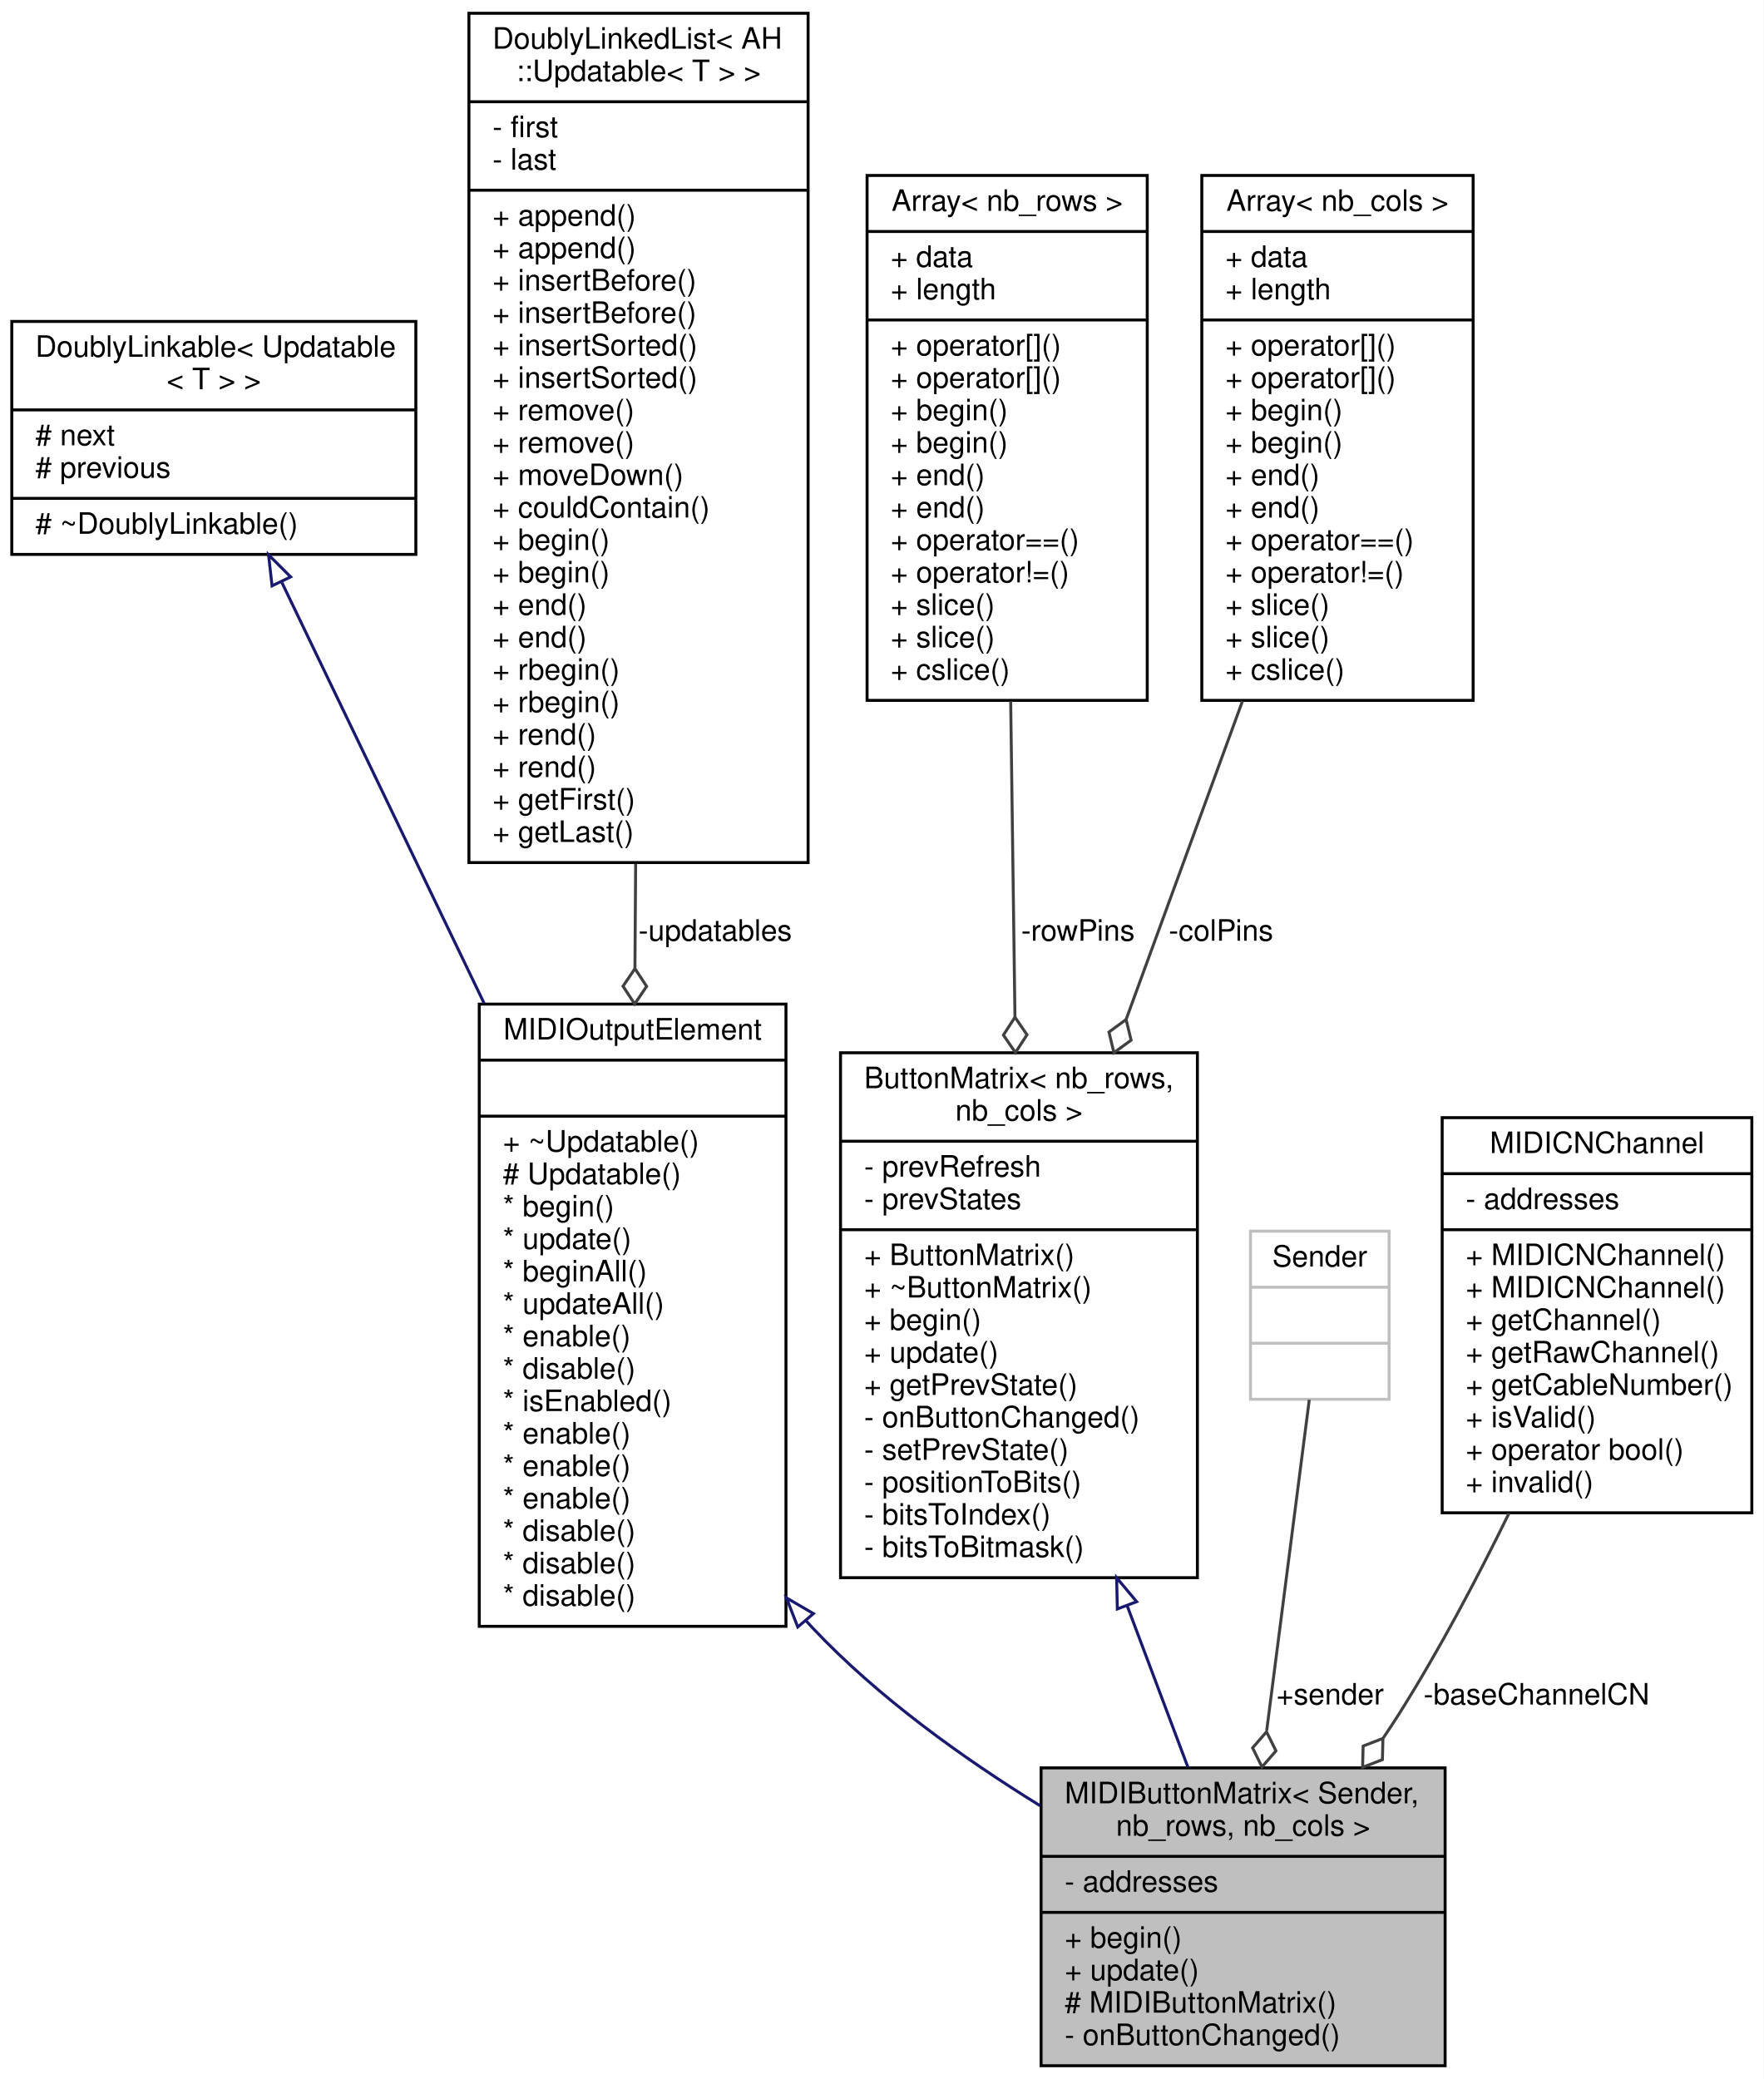
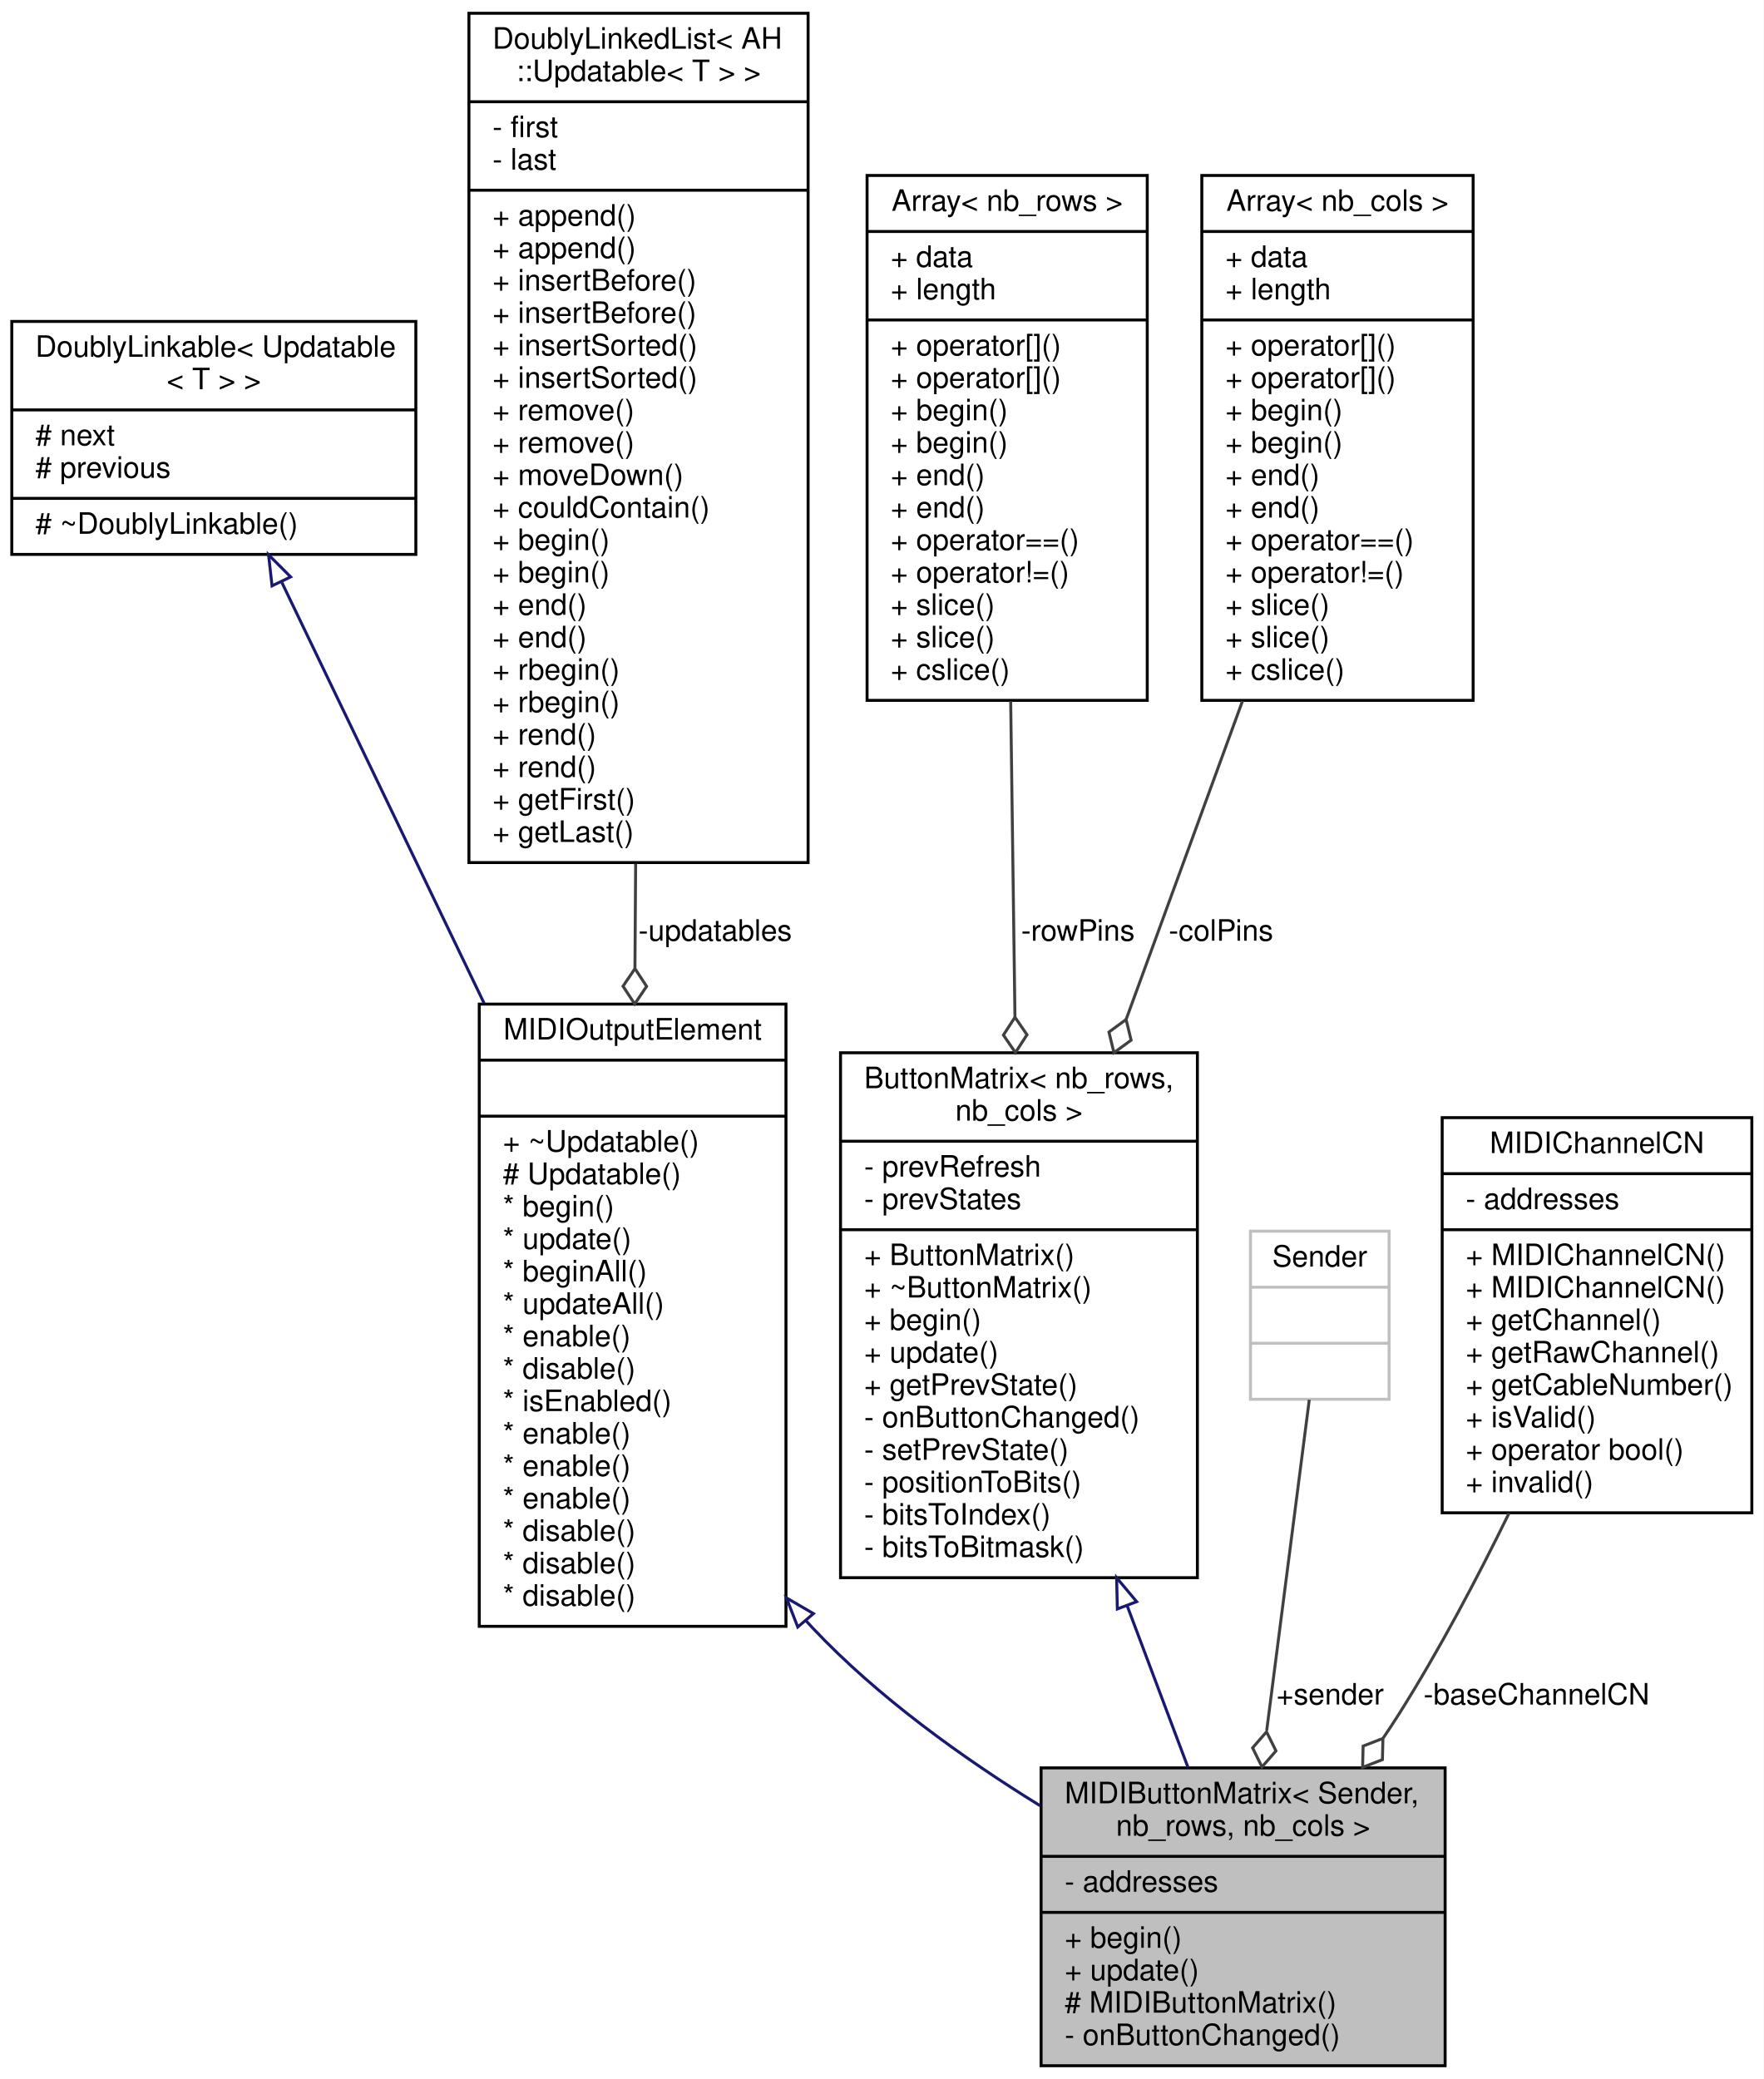
<svg xmlns="http://www.w3.org/2000/svg" xmlns:xlink="http://www.w3.org/1999/xlink" width="598pt" height="705pt" viewBox="0.00 0.00 598.00 705.00">
  <g id="graph0" class="graph" transform="scale(1 1) rotate(0) translate(4 701)">
    <polygon fill="white" stroke="none" points="-4,4 -4,-701 594,-701 594,4 -4,4" />
    <g id="node1" class="node">
      <g id="a_node1">
        <a xlink:title="MIDIButtonMatrix.">
          <polygon fill="#bfbfbf" stroke="black" points="349,-0.5 349,-101.5 486,-101.5 486,-0.5 349,-0.5" />
          <text text-anchor="start" x="357" y="-89.5" font-family="Helvetica,sans-Serif" font-size="10.00">MIDIButtonMatrix&lt; Sender,</text>
          <text text-anchor="middle" x="417.5" y="-78.5" font-family="Helvetica,sans-Serif" font-size="10.00"> nb_rows, nb_cols &gt;</text>
          <polyline fill="none" stroke="black" points="349,-71.5 486,-71.5 " />
          <text text-anchor="start" x="357" y="-59.5" font-family="Helvetica,sans-Serif" font-size="10.00">- addresses</text>
          <polyline fill="none" stroke="black" points="349,-52.5 486,-52.5 " />
          <text text-anchor="start" x="357" y="-40.5" font-family="Helvetica,sans-Serif" font-size="10.00">+ begin()</text>
          <text text-anchor="start" x="357" y="-29.5" font-family="Helvetica,sans-Serif" font-size="10.00">+ update()</text>
          <text text-anchor="start" x="357" y="-18.5" font-family="Helvetica,sans-Serif" font-size="10.00"># MIDIButtonMatrix()</text>
          <text text-anchor="start" x="357" y="-7.5" font-family="Helvetica,sans-Serif" font-size="10.00">- onButtonChanged()</text>
        </a>
      </g>
    </g>
    <g id="node2" class="node">
      <g id="a_node2">
        <a xlink:href="../../d1/d55/classAH_1_1Updatable.html" target="_top" xlink:title="A super class for object that have to be updated regularly.">
          <polygon fill="white" stroke="black" points="158.5,-149.5 158.5,-360.5 262.5,-360.5 262.5,-149.5 158.5,-149.5" />
          <text text-anchor="middle" x="210.5" y="-348.5" font-family="Helvetica,sans-Serif" font-size="10.00">MIDIOutputElement</text>
          <polyline fill="none" stroke="black" points="158.5,-341.5 262.5,-341.5 " />
          <text text-anchor="middle" x="210.5" y="-329.5" font-family="Helvetica,sans-Serif" font-size="10.00"> </text>
          <polyline fill="none" stroke="black" points="158.5,-322.5 262.5,-322.5 " />
          <text text-anchor="start" x="166.5" y="-310.5" font-family="Helvetica,sans-Serif" font-size="10.00">+ ~Updatable()</text>
          <text text-anchor="start" x="166.5" y="-299.5" font-family="Helvetica,sans-Serif" font-size="10.00"># Updatable()</text>
          <text text-anchor="start" x="166.5" y="-288.5" font-family="Helvetica,sans-Serif" font-size="10.00">* begin()</text>
          <text text-anchor="start" x="166.5" y="-277.5" font-family="Helvetica,sans-Serif" font-size="10.00">* update()</text>
          <text text-anchor="start" x="166.5" y="-266.5" font-family="Helvetica,sans-Serif" font-size="10.00">* beginAll()</text>
          <text text-anchor="start" x="166.5" y="-255.5" font-family="Helvetica,sans-Serif" font-size="10.00">* updateAll()</text>
          <text text-anchor="start" x="166.5" y="-244.5" font-family="Helvetica,sans-Serif" font-size="10.00">* enable()</text>
          <text text-anchor="start" x="166.5" y="-233.5" font-family="Helvetica,sans-Serif" font-size="10.00">* disable()</text>
          <text text-anchor="start" x="166.5" y="-222.5" font-family="Helvetica,sans-Serif" font-size="10.00">* isEnabled()</text>
          <text text-anchor="start" x="166.5" y="-211.5" font-family="Helvetica,sans-Serif" font-size="10.00">* enable()</text>
          <text text-anchor="start" x="166.5" y="-200.5" font-family="Helvetica,sans-Serif" font-size="10.00">* enable()</text>
          <text text-anchor="start" x="166.5" y="-189.5" font-family="Helvetica,sans-Serif" font-size="10.00">* enable()</text>
          <text text-anchor="start" x="166.5" y="-178.5" font-family="Helvetica,sans-Serif" font-size="10.00">* disable()</text>
          <text text-anchor="start" x="166.5" y="-167.5" font-family="Helvetica,sans-Serif" font-size="10.00">* disable()</text>
          <text text-anchor="start" x="166.5" y="-156.5" font-family="Helvetica,sans-Serif" font-size="10.00">* disable()</text>
        </a>
      </g>
    </g>
    <g id="edge1" class="edge">
      <path fill="none" stroke="midnightblue" d="M269.24,-151.45C269.988,-150.623 270.741,-149.806 271.5,-149 293.614,-125.515 322.446,-104.848 348.641,-88.692" />
      <polygon fill="none" stroke="midnightblue" points="266.495,-149.274 262.663,-159.152 271.819,-153.82 266.495,-149.274" />
    </g>
    <g id="node3" class="node">
      <g id="a_node3">
        <a xlink:href="../../d4/d23/classDoublyLinkable.html" target="_top" xlink:title=" ">
          <polygon fill="white" stroke="black" points="0,-513 0,-592 137,-592 137,-513 0,-513" />
          <text text-anchor="start" x="8" y="-580" font-family="Helvetica,sans-Serif" font-size="10.00">DoublyLinkable&lt; Updatable</text>
          <text text-anchor="middle" x="68.5" y="-569" font-family="Helvetica,sans-Serif" font-size="10.00">&lt; T &gt; &gt;</text>
          <polyline fill="none" stroke="black" points="0,-562 137,-562 " />
          <text text-anchor="start" x="8" y="-550" font-family="Helvetica,sans-Serif" font-size="10.00"># next</text>
          <text text-anchor="start" x="8" y="-539" font-family="Helvetica,sans-Serif" font-size="10.00"># previous</text>
          <polyline fill="none" stroke="black" points="0,-532 137,-532 " />
          <text text-anchor="start" x="8" y="-520" font-family="Helvetica,sans-Serif" font-size="10.00"># ~DoublyLinkable()</text>
        </a>
      </g>
    </g>
    <g id="edge2" class="edge">
      <path fill="none" stroke="midnightblue" d="M91.588,-503.454C110.099,-464.932 136.757,-409.458 160.143,-360.793" />
      <polygon fill="none" stroke="midnightblue" points="88.241,-502.339 87.064,-512.869 94.55,-505.371 88.241,-502.339" />
    </g>
    <g id="node4" class="node">
      <g id="a_node4">
        <a xlink:href="../../dd/d16/classDoublyLinkedList.html" target="_top" xlink:title=" ">
          <polygon fill="white" stroke="black" points="155,-408.5 155,-696.5 270,-696.5 270,-408.5 155,-408.5" />
          <text text-anchor="start" x="163" y="-684.5" font-family="Helvetica,sans-Serif" font-size="10.00">DoublyLinkedList&lt; AH</text>
          <text text-anchor="middle" x="212.5" y="-673.5" font-family="Helvetica,sans-Serif" font-size="10.00">::Updatable&lt; T &gt; &gt;</text>
          <polyline fill="none" stroke="black" points="155,-666.5 270,-666.5 " />
          <text text-anchor="start" x="163" y="-654.5" font-family="Helvetica,sans-Serif" font-size="10.00">- first</text>
          <text text-anchor="start" x="163" y="-643.5" font-family="Helvetica,sans-Serif" font-size="10.00">- last</text>
          <polyline fill="none" stroke="black" points="155,-636.5 270,-636.5 " />
          <text text-anchor="start" x="163" y="-624.5" font-family="Helvetica,sans-Serif" font-size="10.00">+ append()</text>
          <text text-anchor="start" x="163" y="-613.5" font-family="Helvetica,sans-Serif" font-size="10.00">+ append()</text>
          <text text-anchor="start" x="163" y="-602.5" font-family="Helvetica,sans-Serif" font-size="10.00">+ insertBefore()</text>
          <text text-anchor="start" x="163" y="-591.5" font-family="Helvetica,sans-Serif" font-size="10.00">+ insertBefore()</text>
          <text text-anchor="start" x="163" y="-580.5" font-family="Helvetica,sans-Serif" font-size="10.00">+ insertSorted()</text>
          <text text-anchor="start" x="163" y="-569.5" font-family="Helvetica,sans-Serif" font-size="10.00">+ insertSorted()</text>
          <text text-anchor="start" x="163" y="-558.5" font-family="Helvetica,sans-Serif" font-size="10.00">+ remove()</text>
          <text text-anchor="start" x="163" y="-547.5" font-family="Helvetica,sans-Serif" font-size="10.00">+ remove()</text>
          <text text-anchor="start" x="163" y="-536.5" font-family="Helvetica,sans-Serif" font-size="10.00">+ moveDown()</text>
          <text text-anchor="start" x="163" y="-525.5" font-family="Helvetica,sans-Serif" font-size="10.00">+ couldContain()</text>
          <text text-anchor="start" x="163" y="-514.5" font-family="Helvetica,sans-Serif" font-size="10.00">+ begin()</text>
          <text text-anchor="start" x="163" y="-503.5" font-family="Helvetica,sans-Serif" font-size="10.00">+ begin()</text>
          <text text-anchor="start" x="163" y="-492.5" font-family="Helvetica,sans-Serif" font-size="10.00">+ end()</text>
          <text text-anchor="start" x="163" y="-481.5" font-family="Helvetica,sans-Serif" font-size="10.00">+ end()</text>
          <text text-anchor="start" x="163" y="-470.5" font-family="Helvetica,sans-Serif" font-size="10.00">+ rbegin()</text>
          <text text-anchor="start" x="163" y="-459.5" font-family="Helvetica,sans-Serif" font-size="10.00">+ rbegin()</text>
          <text text-anchor="start" x="163" y="-448.5" font-family="Helvetica,sans-Serif" font-size="10.00">+ rend()</text>
          <text text-anchor="start" x="163" y="-437.5" font-family="Helvetica,sans-Serif" font-size="10.00">+ rend()</text>
          <text text-anchor="start" x="163" y="-426.5" font-family="Helvetica,sans-Serif" font-size="10.00">+ getFirst()</text>
          <text text-anchor="start" x="163" y="-415.5" font-family="Helvetica,sans-Serif" font-size="10.00">+ getLast()</text>
        </a>
      </g>
    </g>
    <g id="edge3" class="edge">
      <path fill="none" stroke="#404040" d="M211.529,-408.078C211.449,-396.182 211.368,-384.249 211.289,-372.586" />
      <polygon fill="none" stroke="#404040" points="211.289,-372.544 207.248,-366.571 211.208,-360.544 215.248,-366.517 211.289,-372.544" />
      <text text-anchor="middle" x="238.5" y="-382" font-family="Helvetica,sans-Serif" font-size="10.00"> -updatables</text>
    </g>
    <g id="node5" class="node">
      <g id="a_node5">
        <a xlink:href="../../dd/d29/classAH_1_1ButtonMatrix.html" target="_top" xlink:title="A class that reads the states of a button matrix.">
          <polygon fill="white" stroke="black" points="281,-166 281,-344 402,-344 402,-166 281,-166" />
          <text text-anchor="start" x="289" y="-332" font-family="Helvetica,sans-Serif" font-size="10.00">ButtonMatrix&lt; nb_rows,</text>
          <text text-anchor="middle" x="341.5" y="-321" font-family="Helvetica,sans-Serif" font-size="10.00"> nb_cols &gt;</text>
          <polyline fill="none" stroke="black" points="281,-314 402,-314 " />
          <text text-anchor="start" x="289" y="-302" font-family="Helvetica,sans-Serif" font-size="10.00">- prevRefresh</text>
          <text text-anchor="start" x="289" y="-291" font-family="Helvetica,sans-Serif" font-size="10.00">- prevStates</text>
          <polyline fill="none" stroke="black" points="281,-284 402,-284 " />
          <text text-anchor="start" x="289" y="-272" font-family="Helvetica,sans-Serif" font-size="10.00">+ ButtonMatrix()</text>
          <text text-anchor="start" x="289" y="-261" font-family="Helvetica,sans-Serif" font-size="10.00">+ ~ButtonMatrix()</text>
          <text text-anchor="start" x="289" y="-250" font-family="Helvetica,sans-Serif" font-size="10.00">+ begin()</text>
          <text text-anchor="start" x="289" y="-239" font-family="Helvetica,sans-Serif" font-size="10.00">+ update()</text>
          <text text-anchor="start" x="289" y="-228" font-family="Helvetica,sans-Serif" font-size="10.00">+ getPrevState()</text>
          <text text-anchor="start" x="289" y="-217" font-family="Helvetica,sans-Serif" font-size="10.00">- onButtonChanged()</text>
          <text text-anchor="start" x="289" y="-206" font-family="Helvetica,sans-Serif" font-size="10.00">- setPrevState()</text>
          <text text-anchor="start" x="289" y="-195" font-family="Helvetica,sans-Serif" font-size="10.00">- positionToBits()</text>
          <text text-anchor="start" x="289" y="-184" font-family="Helvetica,sans-Serif" font-size="10.00">- bitsToIndex()</text>
          <text text-anchor="start" x="289" y="-173" font-family="Helvetica,sans-Serif" font-size="10.00">- bitsToBitmask()</text>
        </a>
      </g>
    </g>
    <g id="edge4" class="edge">
      <path fill="none" stroke="midnightblue" d="M378.219,-156.405C385.351,-137.448 392.544,-118.33 398.79,-101.728" />
      <polygon fill="none" stroke="midnightblue" points="374.859,-155.395 374.614,-165.987 381.411,-157.861 374.859,-155.395" />
    </g>
    <g id="node6" class="node">
      <g id="a_node6">
        <a xlink:href="../../d0/d32/structAH_1_1Array.html" target="_top" xlink:title=" ">
          <polygon fill="white" stroke="black" points="290,-463.5 290,-641.5 385,-641.5 385,-463.5 290,-463.5" />
          <text text-anchor="middle" x="337.5" y="-629.5" font-family="Helvetica,sans-Serif" font-size="10.00">Array&lt; nb_rows &gt;</text>
          <polyline fill="none" stroke="black" points="290,-622.5 385,-622.5 " />
          <text text-anchor="start" x="298" y="-610.5" font-family="Helvetica,sans-Serif" font-size="10.00">+ data</text>
          <text text-anchor="start" x="298" y="-599.5" font-family="Helvetica,sans-Serif" font-size="10.00">+ length</text>
          <polyline fill="none" stroke="black" points="290,-592.5 385,-592.5 " />
          <text text-anchor="start" x="298" y="-580.5" font-family="Helvetica,sans-Serif" font-size="10.00">+ operator[]()</text>
          <text text-anchor="start" x="298" y="-569.5" font-family="Helvetica,sans-Serif" font-size="10.00">+ operator[]()</text>
          <text text-anchor="start" x="298" y="-558.5" font-family="Helvetica,sans-Serif" font-size="10.00">+ begin()</text>
          <text text-anchor="start" x="298" y="-547.5" font-family="Helvetica,sans-Serif" font-size="10.00">+ begin()</text>
          <text text-anchor="start" x="298" y="-536.5" font-family="Helvetica,sans-Serif" font-size="10.00">+ end()</text>
          <text text-anchor="start" x="298" y="-525.5" font-family="Helvetica,sans-Serif" font-size="10.00">+ end()</text>
          <text text-anchor="start" x="298" y="-514.5" font-family="Helvetica,sans-Serif" font-size="10.00">+ operator==()</text>
          <text text-anchor="start" x="298" y="-503.5" font-family="Helvetica,sans-Serif" font-size="10.00">+ operator!=()</text>
          <text text-anchor="start" x="298" y="-492.5" font-family="Helvetica,sans-Serif" font-size="10.00">+ slice()</text>
          <text text-anchor="start" x="298" y="-481.5" font-family="Helvetica,sans-Serif" font-size="10.00">+ slice()</text>
          <text text-anchor="start" x="298" y="-470.5" font-family="Helvetica,sans-Serif" font-size="10.00">+ cslice()</text>
        </a>
      </g>
    </g>
    <g id="edge5" class="edge">
      <path fill="none" stroke="#404040" d="M338.695,-463.241C339.151,-429.544 339.674,-390.891 340.144,-356.165" />
      <polygon fill="none" stroke="#404040" points="340.145,-356.059 336.227,-350.005 340.308,-344.06 344.226,-350.114 340.145,-356.059" />
      <text text-anchor="middle" x="361.5" y="-382" font-family="Helvetica,sans-Serif" font-size="10.00"> -rowPins</text>
    </g>
    <g id="node7" class="node">
      <g id="a_node7">
        <a xlink:href="../../d0/d32/structAH_1_1Array.html" target="_top" xlink:title=" ">
          <polygon fill="white" stroke="black" points="403.5,-463.5 403.5,-641.5 495.5,-641.5 495.5,-463.5 403.5,-463.5" />
          <text text-anchor="middle" x="449.5" y="-629.5" font-family="Helvetica,sans-Serif" font-size="10.00">Array&lt; nb_cols &gt;</text>
          <polyline fill="none" stroke="black" points="403.5,-622.5 495.5,-622.5 " />
          <text text-anchor="start" x="411.5" y="-610.5" font-family="Helvetica,sans-Serif" font-size="10.00">+ data</text>
          <text text-anchor="start" x="411.5" y="-599.5" font-family="Helvetica,sans-Serif" font-size="10.00">+ length</text>
          <polyline fill="none" stroke="black" points="403.5,-592.5 495.5,-592.5 " />
          <text text-anchor="start" x="411.5" y="-580.5" font-family="Helvetica,sans-Serif" font-size="10.00">+ operator[]()</text>
          <text text-anchor="start" x="411.5" y="-569.5" font-family="Helvetica,sans-Serif" font-size="10.00">+ operator[]()</text>
          <text text-anchor="start" x="411.5" y="-558.5" font-family="Helvetica,sans-Serif" font-size="10.00">+ begin()</text>
          <text text-anchor="start" x="411.5" y="-547.5" font-family="Helvetica,sans-Serif" font-size="10.00">+ begin()</text>
          <text text-anchor="start" x="411.5" y="-536.5" font-family="Helvetica,sans-Serif" font-size="10.00">+ end()</text>
          <text text-anchor="start" x="411.5" y="-525.5" font-family="Helvetica,sans-Serif" font-size="10.00">+ end()</text>
          <text text-anchor="start" x="411.5" y="-514.5" font-family="Helvetica,sans-Serif" font-size="10.00">+ operator==()</text>
          <text text-anchor="start" x="411.5" y="-503.5" font-family="Helvetica,sans-Serif" font-size="10.00">+ operator!=()</text>
          <text text-anchor="start" x="411.5" y="-492.5" font-family="Helvetica,sans-Serif" font-size="10.00">+ slice()</text>
          <text text-anchor="start" x="411.5" y="-481.5" font-family="Helvetica,sans-Serif" font-size="10.00">+ slice()</text>
          <text text-anchor="start" x="411.5" y="-470.5" font-family="Helvetica,sans-Serif" font-size="10.00">+ cslice()</text>
        </a>
      </g>
    </g>
    <g id="edge6" class="edge">
      <path fill="none" stroke="#404040" d="M417.298,-463.298C407.42,-436.25 396.516,-406.4 386.5,-379 383.688,-371.307 380.776,-363.343 377.848,-355.337" />
      <polygon fill="none" stroke="#404040" points="377.829,-355.285 372.012,-351.024 373.707,-344.015 379.525,-348.276 377.829,-355.285" />
      <text text-anchor="middle" x="410" y="-382" font-family="Helvetica,sans-Serif" font-size="10.00"> -colPins</text>
    </g>
    <g id="node8" class="node">
      <g id="a_node8">
        <a xlink:title=" ">
          <polygon fill="white" stroke="#bfbfbf" points="420,-226.5 420,-283.5 467,-283.5 467,-226.5 420,-226.5" />
          <text text-anchor="middle" x="443.5" y="-271.5" font-family="Helvetica,sans-Serif" font-size="10.00">Sender</text>
          <polyline fill="none" stroke="#bfbfbf" points="420,-264.5 467,-264.5 " />
          <text text-anchor="middle" x="443.5" y="-252.5" font-family="Helvetica,sans-Serif" font-size="10.00"> </text>
          <polyline fill="none" stroke="#bfbfbf" points="420,-245.5 467,-245.5 " />
          <text text-anchor="middle" x="443.5" y="-233.5" font-family="Helvetica,sans-Serif" font-size="10.00"> </text>
        </a>
      </g>
    </g>
    <g id="edge7" class="edge">
      <path fill="none" stroke="#404040" d="M439.939,-226.336C436.241,-197.601 430.331,-151.683 425.504,-114.184" />
      <polygon fill="none" stroke="#404040" points="425.445,-113.729 420.712,-108.289 423.913,-101.827 428.647,-107.268 425.445,-113.729" />
      <text text-anchor="middle" x="447" y="-123" font-family="Helvetica,sans-Serif" font-size="10.00"> +sender</text>
    </g>
    <g id="node9" class="node">
      <g id="a_node9">
-         <a xlink:href="../../df/d9b/classMIDICNChannel.html" target="_top" xlink:title="A class for saving a MIDI channel and cable number.">
+         <a xlink:href="../../df/d2c/classMIDIChannelCN.html" target="_top" xlink:title="A class for saving a MIDI channel and cable number.">
          <polygon fill="white" stroke="black" points="485,-188 485,-322 590,-322 590,-188 485,-188" />
-           <text text-anchor="middle" x="537.5" y="-310" font-family="Helvetica,sans-Serif" font-size="10.00">MIDICNChannel</text>
+           <text text-anchor="middle" x="537.5" y="-310" font-family="Helvetica,sans-Serif" font-size="10.00">MIDIChannelCN</text>
          <polyline fill="none" stroke="black" points="485,-303 590,-303 " />
          <text text-anchor="start" x="493" y="-291" font-family="Helvetica,sans-Serif" font-size="10.00">- addresses</text>
          <polyline fill="none" stroke="black" points="485,-284 590,-284 " />
-           <text text-anchor="start" x="493" y="-272" font-family="Helvetica,sans-Serif" font-size="10.00">+ MIDICNChannel()</text>
-           <text text-anchor="start" x="493" y="-261" font-family="Helvetica,sans-Serif" font-size="10.00">+ MIDICNChannel()</text>
+           <text text-anchor="start" x="493" y="-272" font-family="Helvetica,sans-Serif" font-size="10.00">+ MIDIChannelCN()</text>
+           <text text-anchor="start" x="493" y="-261" font-family="Helvetica,sans-Serif" font-size="10.00">+ MIDIChannelCN()</text>
          <text text-anchor="start" x="493" y="-250" font-family="Helvetica,sans-Serif" font-size="10.00">+ getChannel()</text>
          <text text-anchor="start" x="493" y="-239" font-family="Helvetica,sans-Serif" font-size="10.00">+ getRawChannel()</text>
          <text text-anchor="start" x="493" y="-228" font-family="Helvetica,sans-Serif" font-size="10.00">+ getCableNumber()</text>
          <text text-anchor="start" x="493" y="-217" font-family="Helvetica,sans-Serif" font-size="10.00">+ isValid()</text>
          <text text-anchor="start" x="493" y="-206" font-family="Helvetica,sans-Serif" font-size="10.00">+ operator bool()</text>
          <text text-anchor="start" x="493" y="-195" font-family="Helvetica,sans-Serif" font-size="10.00">+ invalid()</text>
        </a>
      </g>
    </g>
    <g id="edge8" class="edge">
      <path fill="none" stroke="#404040" d="M507.648,-187.829C496.842,-165.744 483.963,-141.338 470.5,-120 468.763,-117.247 466.938,-114.47 465.054,-111.695" />
      <polygon fill="none" stroke="#404040" points="464.921,-111.506 458.197,-108.9 458.016,-101.691 464.74,-104.297 464.921,-111.506" />
      <text text-anchor="middle" x="517" y="-123" font-family="Helvetica,sans-Serif" font-size="10.00"> -baseChannelCN</text>
    </g>
  </g>
</svg>
